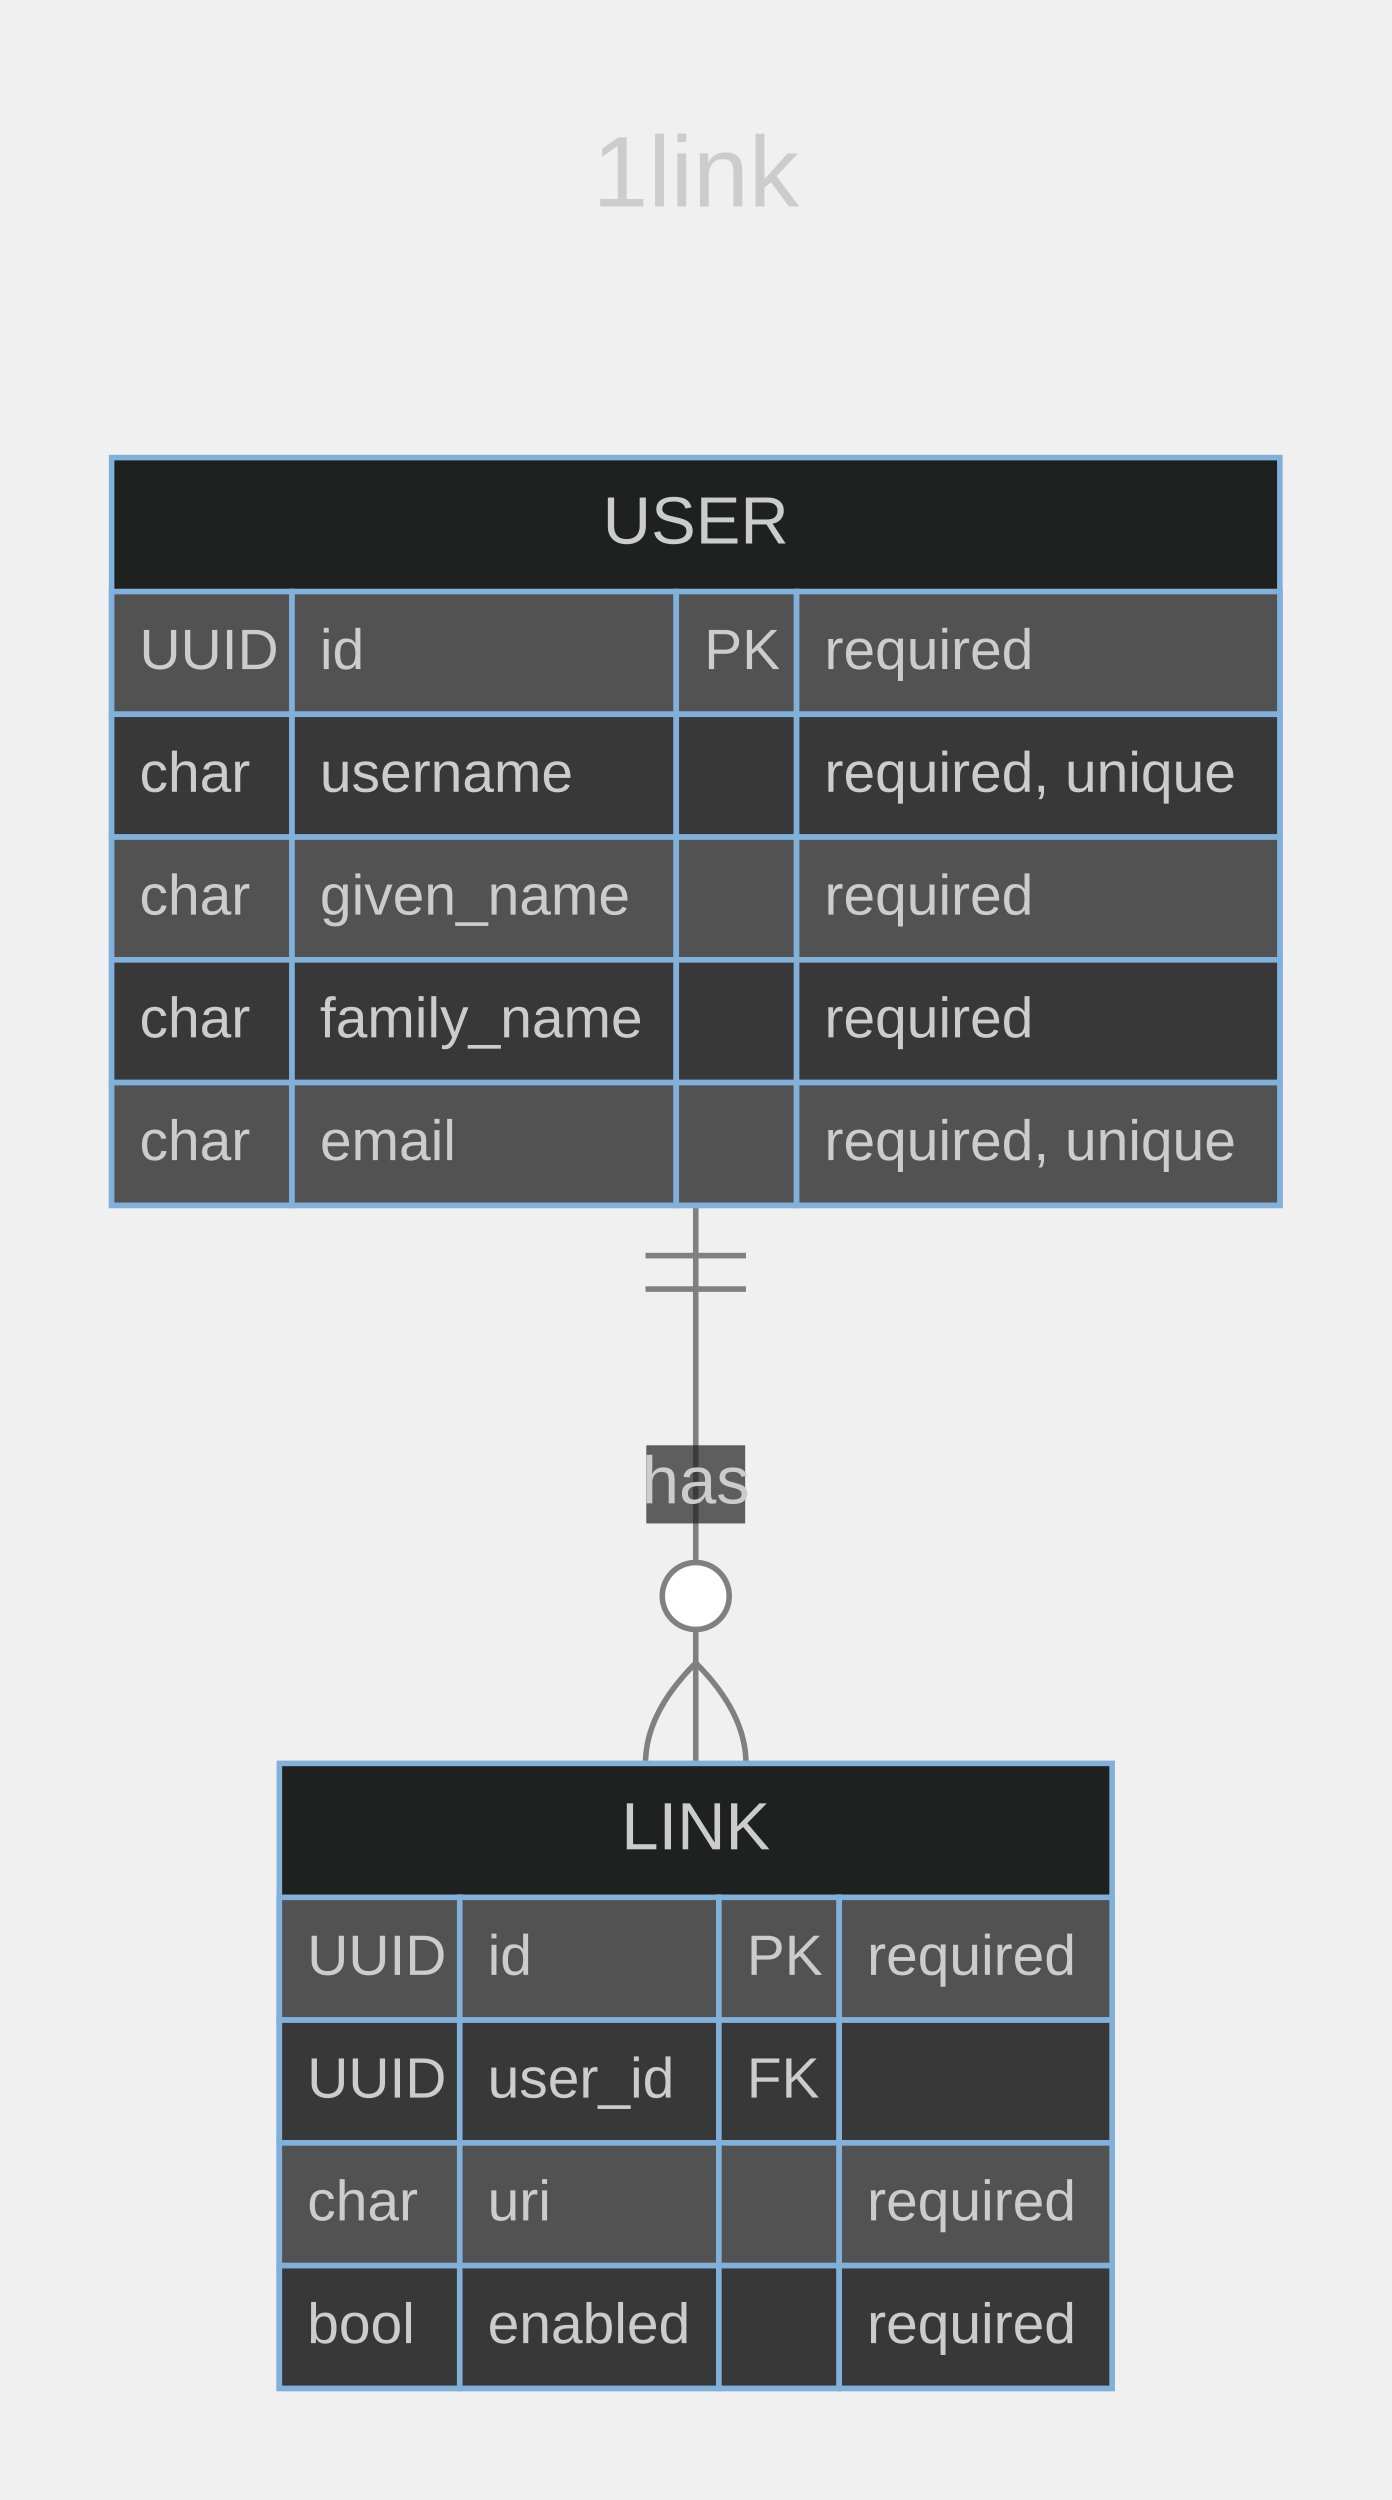
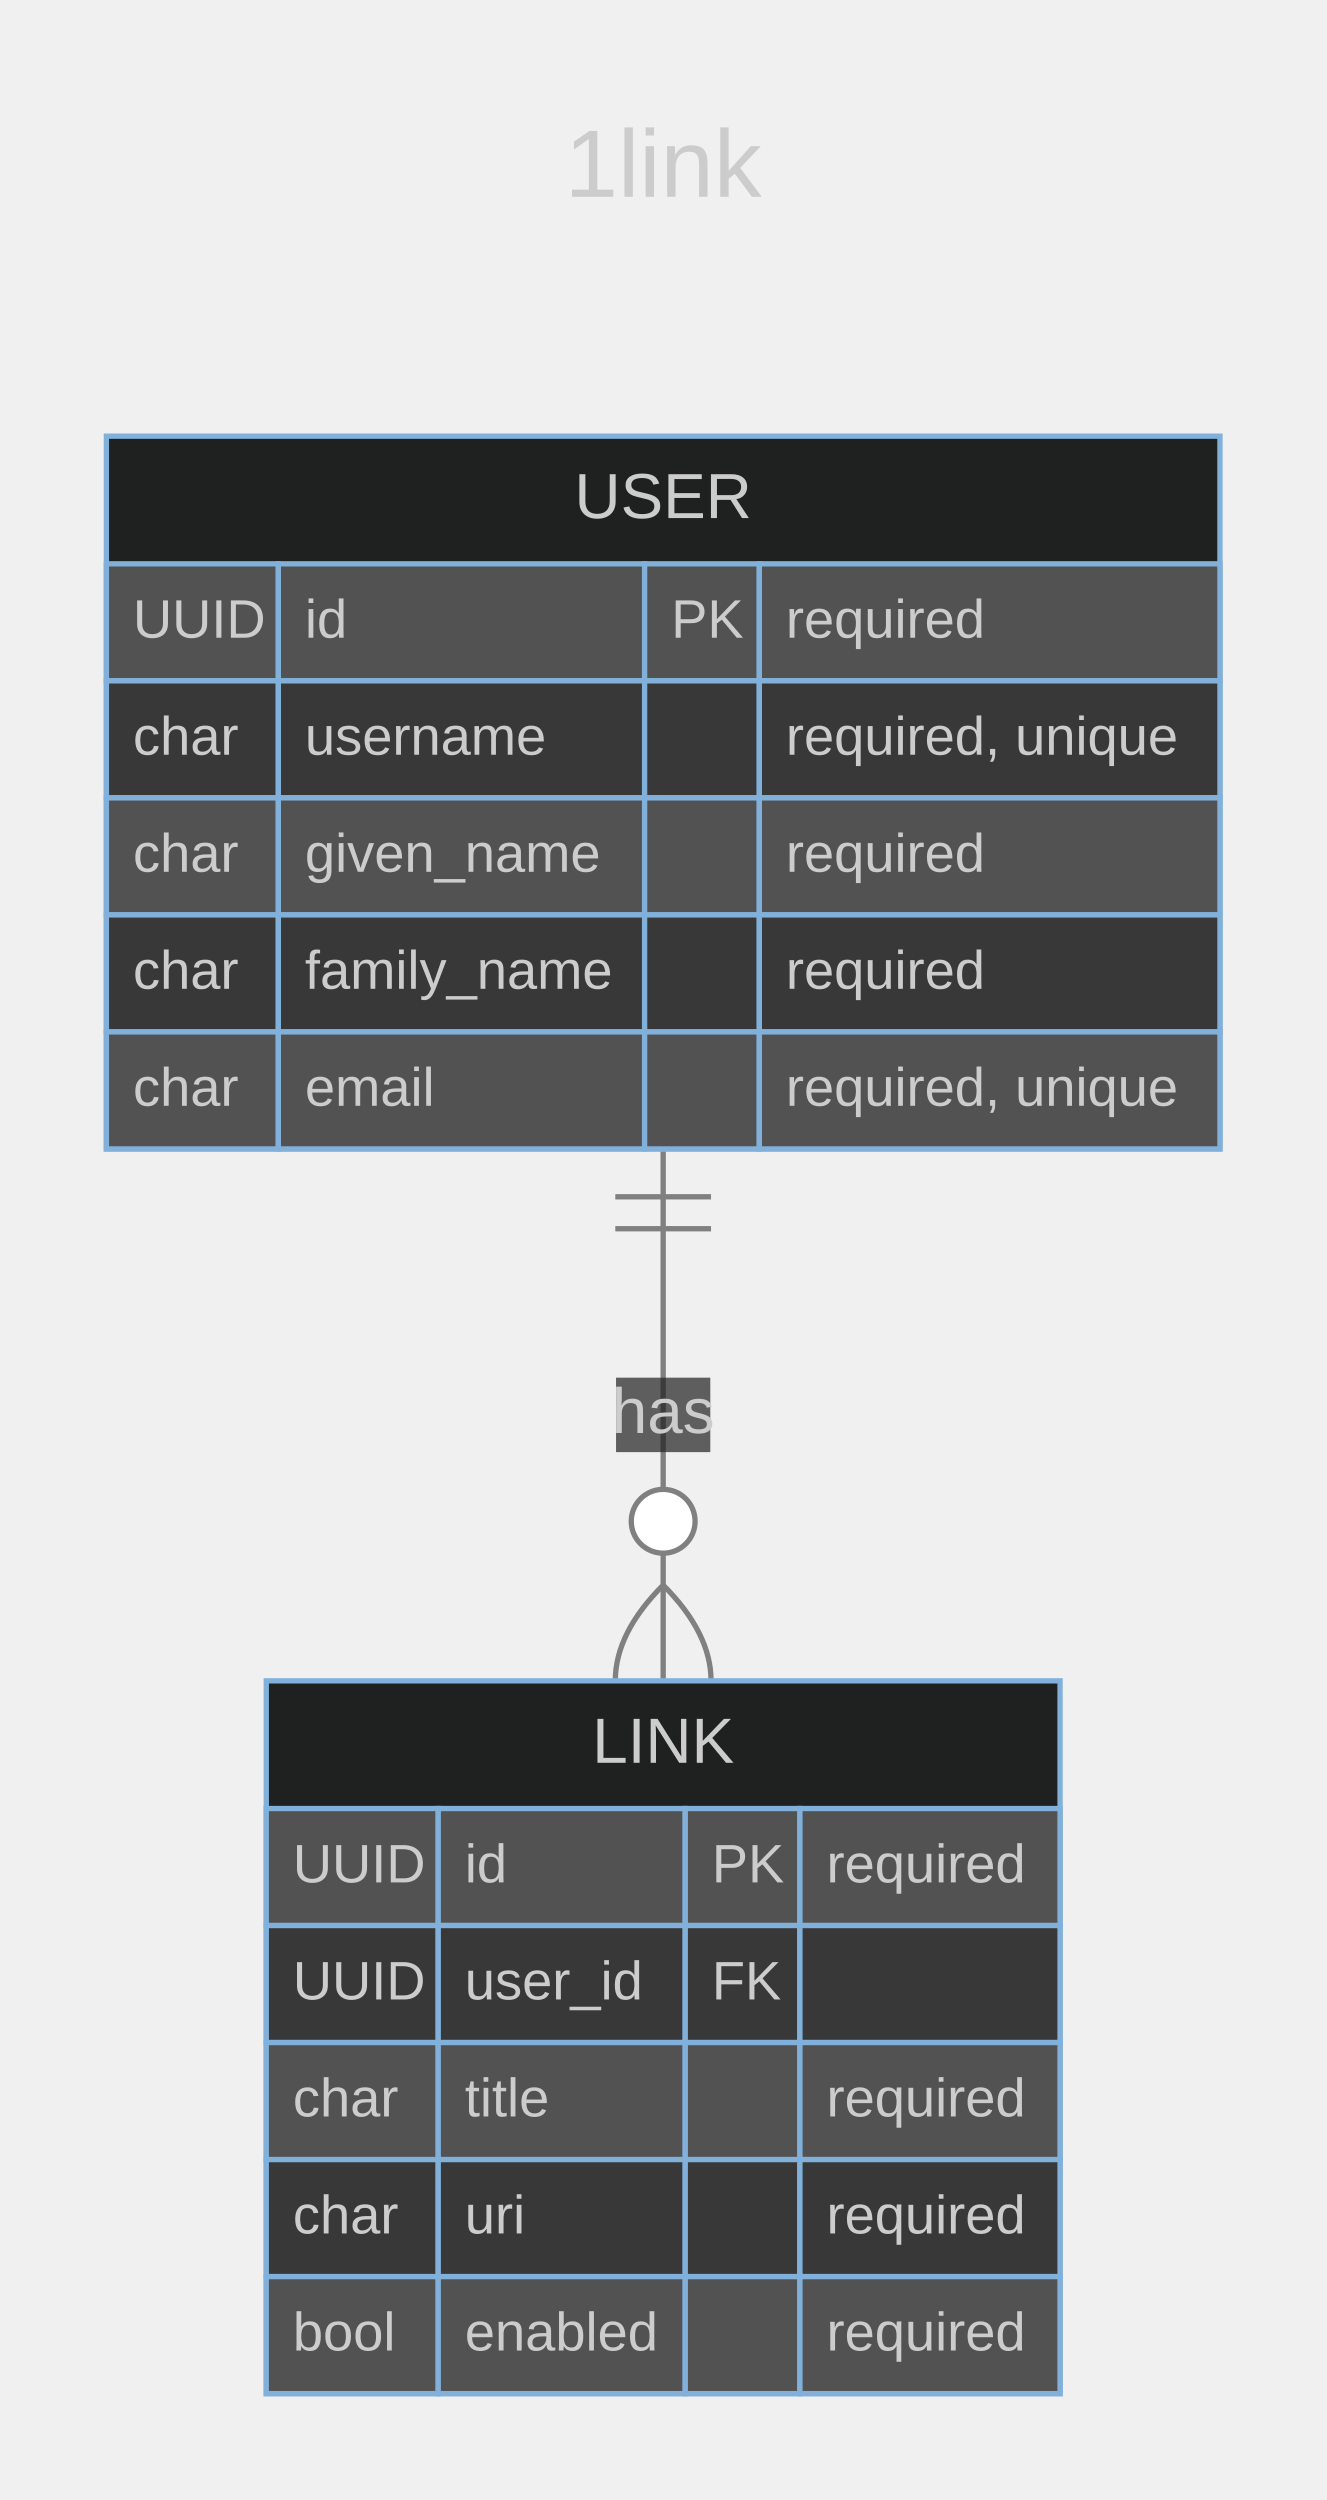
- <svg xmlns="http://www.w3.org/2000/svg" aria-labelledby="chart-title-mermaid-1680477546762" aria-roledescription="er" viewBox="0 -62 249.352 448" style="max-width: 249.352px; background-color: rgb(0, 43, 54);" width="100%" id="mermaid-1680477546762">
-   <style>#mermaid-1680477546762{font-family:"trebuchet ms",verdana,arial,sans-serif;font-size:16px;fill:#ccc;}#mermaid-1680477546762 .error-icon{fill:#a44141;}#mermaid-1680477546762 .error-text{fill:#ddd;stroke:#ddd;}#mermaid-1680477546762 .edge-thickness-normal{stroke-width:2px;}#mermaid-1680477546762 .edge-thickness-thick{stroke-width:3.5px;}#mermaid-1680477546762 .edge-pattern-solid{stroke-dasharray:0;}#mermaid-1680477546762 .edge-pattern-dashed{stroke-dasharray:3;}#mermaid-1680477546762 .edge-pattern-dotted{stroke-dasharray:2;}#mermaid-1680477546762 .marker{fill:lightgrey;stroke:lightgrey;}#mermaid-1680477546762 .marker.cross{stroke:lightgrey;}#mermaid-1680477546762 svg{font-family:"trebuchet ms",verdana,arial,sans-serif;font-size:16px;}#mermaid-1680477546762 .entityBox{fill:#1f2020;stroke:#81B1DB;}#mermaid-1680477546762 .attributeBoxOdd{fill:hsl(0, 0%, 32%);stroke:#81B1DB;}#mermaid-1680477546762 .attributeBoxEven{fill:hsl(0, 0%, 22%);stroke:#81B1DB;}#mermaid-1680477546762 .relationshipLabelBox{fill:hsl(20, 1.587%, 12.353%);opacity:0.7;background-color:hsl(20, 1.587%, 12.353%);}#mermaid-1680477546762 .relationshipLabelBox rect{opacity:0.5;}#mermaid-1680477546762 .relationshipLine{stroke:lightgrey;}#mermaid-1680477546762 .entityTitleText{text-anchor:middle;font-size:18px;fill:#ccc;}#mermaid-1680477546762 :root{--mermaid-font-family:"trebuchet ms",verdana,arial,sans-serif;}</style>
+ <svg xmlns="http://www.w3.org/2000/svg" aria-labelledby="chart-title-mermaid-1681255221662" aria-roledescription="er" viewBox="0 -62 249.352 470" style="max-width: 249.352px; background-color: rgb(0, 43, 54);" width="100%" id="mermaid-1681255221662">
+   <style>#mermaid-1681255221662{font-family:"trebuchet ms",verdana,arial,sans-serif;font-size:16px;fill:#ccc;}#mermaid-1681255221662 .error-icon{fill:#a44141;}#mermaid-1681255221662 .error-text{fill:#ddd;stroke:#ddd;}#mermaid-1681255221662 .edge-thickness-normal{stroke-width:2px;}#mermaid-1681255221662 .edge-thickness-thick{stroke-width:3.5px;}#mermaid-1681255221662 .edge-pattern-solid{stroke-dasharray:0;}#mermaid-1681255221662 .edge-pattern-dashed{stroke-dasharray:3;}#mermaid-1681255221662 .edge-pattern-dotted{stroke-dasharray:2;}#mermaid-1681255221662 .marker{fill:lightgrey;stroke:lightgrey;}#mermaid-1681255221662 .marker.cross{stroke:lightgrey;}#mermaid-1681255221662 svg{font-family:"trebuchet ms",verdana,arial,sans-serif;font-size:16px;}#mermaid-1681255221662 .entityBox{fill:#1f2020;stroke:#81B1DB;}#mermaid-1681255221662 .attributeBoxOdd{fill:hsl(0, 0%, 32%);stroke:#81B1DB;}#mermaid-1681255221662 .attributeBoxEven{fill:hsl(0, 0%, 22%);stroke:#81B1DB;}#mermaid-1681255221662 .relationshipLabelBox{fill:hsl(20, 1.587%, 12.353%);opacity:0.7;background-color:hsl(20, 1.587%, 12.353%);}#mermaid-1681255221662 .relationshipLabelBox rect{opacity:0.5;}#mermaid-1681255221662 .relationshipLine{stroke:lightgrey;}#mermaid-1681255221662 .entityTitleText{text-anchor:middle;font-size:18px;fill:#ccc;}#mermaid-1681255221662 :root{--mermaid-font-family:"trebuchet ms",verdana,arial,sans-serif;}</style>
  <g />
  <defs>
    <marker orient="auto" markerHeight="18" markerWidth="18" refY="9" refX="0" id="ONLY_ONE_START">
      <path d="M9,0 L9,18 M15,0 L15,18" fill="none" stroke="gray" />
    </marker>
  </defs>
  <defs>
    <marker orient="auto" markerHeight="18" markerWidth="18" refY="9" refX="18" id="ONLY_ONE_END">
      <path d="M3,0 L3,18 M9,0 L9,18" fill="none" stroke="gray" />
    </marker>
  </defs>
  <defs>
    <marker orient="auto" markerHeight="18" markerWidth="30" refY="9" refX="0" id="ZERO_OR_ONE_START">
      <circle r="6" cy="9" cx="21" fill="white" stroke="gray" />
      <path d="M9,0 L9,18" fill="none" stroke="gray" />
    </marker>
  </defs>
  <defs>
    <marker orient="auto" markerHeight="18" markerWidth="30" refY="9" refX="30" id="ZERO_OR_ONE_END">
      <circle r="6" cy="9" cx="9" fill="white" stroke="gray" />
      <path d="M21,0 L21,18" fill="none" stroke="gray" />
    </marker>
  </defs>
  <defs>
    <marker orient="auto" markerHeight="36" markerWidth="45" refY="18" refX="18" id="ONE_OR_MORE_START">
      <path d="M0,18 Q 18,0 36,18 Q 18,36 0,18 M42,9 L42,27" fill="none" stroke="gray" />
    </marker>
  </defs>
  <defs>
    <marker orient="auto" markerHeight="36" markerWidth="45" refY="18" refX="27" id="ONE_OR_MORE_END">
      <path d="M3,9 L3,27 M9,18 Q27,0 45,18 Q27,36 9,18" fill="none" stroke="gray" />
    </marker>
  </defs>
  <defs>
    <marker orient="auto" markerHeight="36" markerWidth="57" refY="18" refX="18" id="ZERO_OR_MORE_START">
      <circle r="6" cy="18" cx="48" fill="white" stroke="gray" />
      <path d="M0,18 Q18,0 36,18 Q18,36 0,18" fill="none" stroke="gray" />
    </marker>
  </defs>
  <defs>
    <marker orient="auto" markerHeight="36" markerWidth="57" refY="18" refX="39" id="ZERO_OR_MORE_END">
      <circle r="6" cy="18" cx="9" fill="white" stroke="gray" />
      <path d="M21,18 Q39,0 57,18 Q39,36 21,18" fill="none" stroke="gray" />
    </marker>
  </defs>
  <path style="stroke: gray; fill: none;" marker-start="url(#ONLY_ONE_START)" marker-end="url(#ZERO_OR_MORE_END)" d="M124.676,154L124.676,162.333C124.676,170.667,124.676,187.333,124.676,204C124.676,220.667,124.676,237.333,124.676,245.667L124.676,254" class="er relationshipLine" />
-   <g transform="translate(20,20 )" id="entity-USER-0b2d9ad9-75cc-4c78-8323-4e6ef7f2c4ac">
+   <g transform="translate(20,20 )" id="entity-USER-864b7694-5cd3-43a4-a3f8-dee5f149ddbb">
    <rect height="134" width="209.352" y="0" x="0" class="er entityBox" />
-     <text style="dominant-baseline: middle; text-anchor: middle; font-size: 12px;" transform="translate(104.6758,12)" y="0" x="0" id="text-entity-USER-0b2d9ad9-75cc-4c78-8323-4e6ef7f2c4ac" class="er entityLabel">USER</text>
+     <text style="dominant-baseline: middle; text-anchor: middle; font-size: 12px;" transform="translate(104.6758,12)" y="0" x="0" id="text-entity-USER-864b7694-5cd3-43a4-a3f8-dee5f149ddbb" class="er entityLabel">USER</text>
    <rect height="22" width="32.328" y="24" x="0" class="er attributeBoxOdd" />
-     <text style="dominant-baseline: middle; font-size: 10.2px;" transform="translate(5,35)" y="0" x="0" id="text-entity-USER-0b2d9ad9-75cc-4c78-8323-4e6ef7f2c4ac-attr-1-type" class="er entityLabel">UUID</text>
+     <text style="dominant-baseline: middle; font-size: 10.2px;" transform="translate(5,35)" y="0" x="0" id="text-entity-USER-864b7694-5cd3-43a4-a3f8-dee5f149ddbb-attr-1-type" class="er entityLabel">UUID</text>
    <rect height="22" width="68.859" y="24" x="32.328" class="er attributeBoxOdd" />
-     <text style="dominant-baseline: middle; font-size: 10.2px;" transform="translate(37.32812,35)" y="0" x="0" id="text-entity-USER-0b2d9ad9-75cc-4c78-8323-4e6ef7f2c4ac-attr-1-name" class="er entityLabel">id</text>
+     <text style="dominant-baseline: middle; font-size: 10.2px;" transform="translate(37.32812,35)" y="0" x="0" id="text-entity-USER-864b7694-5cd3-43a4-a3f8-dee5f149ddbb-attr-1-name" class="er entityLabel">id</text>
    <rect height="22" width="21.562" y="24" x="101.188" class="er attributeBoxOdd" />
-     <text style="dominant-baseline: middle; font-size: 10.2px;" transform="translate(106.1875,35)" y="0" x="0" id="text-entity-USER-0b2d9ad9-75cc-4c78-8323-4e6ef7f2c4ac-attr-1-key" class="er entityLabel">PK</text>
+     <text style="dominant-baseline: middle; font-size: 10.2px;" transform="translate(106.1875,35)" y="0" x="0" id="text-entity-USER-864b7694-5cd3-43a4-a3f8-dee5f149ddbb-attr-1-key" class="er entityLabel">PK</text>
    <rect height="22" width="86.602" y="24" x="122.75" class="er attributeBoxOdd" />
-     <text style="dominant-baseline: middle; font-size: 10.2px;" transform="translate(127.75,35)" y="0" x="0" id="text-entity-USER-0b2d9ad9-75cc-4c78-8323-4e6ef7f2c4ac-attr-1-comment" class="er entityLabel">required</text>
+     <text style="dominant-baseline: middle; font-size: 10.2px;" transform="translate(127.75,35)" y="0" x="0" id="text-entity-USER-864b7694-5cd3-43a4-a3f8-dee5f149ddbb-attr-1-comment" class="er entityLabel">required</text>
    <rect height="22" width="32.328" y="46" x="0" class="er attributeBoxEven" />
-     <text style="dominant-baseline: middle; font-size: 10.2px;" transform="translate(5,57)" y="0" x="0" id="text-entity-USER-0b2d9ad9-75cc-4c78-8323-4e6ef7f2c4ac-attr-2-type" class="er entityLabel">char</text>
+     <text style="dominant-baseline: middle; font-size: 10.2px;" transform="translate(5,57)" y="0" x="0" id="text-entity-USER-864b7694-5cd3-43a4-a3f8-dee5f149ddbb-attr-2-type" class="er entityLabel">char</text>
    <rect height="22" width="68.859" y="46" x="32.328" class="er attributeBoxEven" />
-     <text style="dominant-baseline: middle; font-size: 10.2px;" transform="translate(37.32812,57)" y="0" x="0" id="text-entity-USER-0b2d9ad9-75cc-4c78-8323-4e6ef7f2c4ac-attr-2-name" class="er entityLabel">username</text>
+     <text style="dominant-baseline: middle; font-size: 10.2px;" transform="translate(37.32812,57)" y="0" x="0" id="text-entity-USER-864b7694-5cd3-43a4-a3f8-dee5f149ddbb-attr-2-name" class="er entityLabel">username</text>
    <rect height="22" width="21.562" y="46" x="101.188" class="er attributeBoxEven" />
-     <text style="dominant-baseline: middle; font-size: 10.2px;" transform="translate(106.1875,57)" y="0" x="0" id="text-entity-USER-0b2d9ad9-75cc-4c78-8323-4e6ef7f2c4ac-attr-2-key" class="er entityLabel" />
+     <text style="dominant-baseline: middle; font-size: 10.2px;" transform="translate(106.1875,57)" y="0" x="0" id="text-entity-USER-864b7694-5cd3-43a4-a3f8-dee5f149ddbb-attr-2-key" class="er entityLabel" />
    <rect height="22" width="86.602" y="46" x="122.75" class="er attributeBoxEven" />
-     <text style="dominant-baseline: middle; font-size: 10.2px;" transform="translate(127.75,57)" y="0" x="0" id="text-entity-USER-0b2d9ad9-75cc-4c78-8323-4e6ef7f2c4ac-attr-2-comment" class="er entityLabel">required, unique</text>
+     <text style="dominant-baseline: middle; font-size: 10.2px;" transform="translate(127.75,57)" y="0" x="0" id="text-entity-USER-864b7694-5cd3-43a4-a3f8-dee5f149ddbb-attr-2-comment" class="er entityLabel">required, unique</text>
    <rect height="22" width="32.328" y="68" x="0" class="er attributeBoxOdd" />
-     <text style="dominant-baseline: middle; font-size: 10.2px;" transform="translate(5,79)" y="0" x="0" id="text-entity-USER-0b2d9ad9-75cc-4c78-8323-4e6ef7f2c4ac-attr-3-type" class="er entityLabel">char</text>
+     <text style="dominant-baseline: middle; font-size: 10.2px;" transform="translate(5,79)" y="0" x="0" id="text-entity-USER-864b7694-5cd3-43a4-a3f8-dee5f149ddbb-attr-3-type" class="er entityLabel">char</text>
    <rect height="22" width="68.859" y="68" x="32.328" class="er attributeBoxOdd" />
-     <text style="dominant-baseline: middle; font-size: 10.2px;" transform="translate(37.32812,79)" y="0" x="0" id="text-entity-USER-0b2d9ad9-75cc-4c78-8323-4e6ef7f2c4ac-attr-3-name" class="er entityLabel">given_name</text>
+     <text style="dominant-baseline: middle; font-size: 10.2px;" transform="translate(37.32812,79)" y="0" x="0" id="text-entity-USER-864b7694-5cd3-43a4-a3f8-dee5f149ddbb-attr-3-name" class="er entityLabel">given_name</text>
    <rect height="22" width="21.562" y="68" x="101.188" class="er attributeBoxOdd" />
-     <text style="dominant-baseline: middle; font-size: 10.2px;" transform="translate(106.1875,79)" y="0" x="0" id="text-entity-USER-0b2d9ad9-75cc-4c78-8323-4e6ef7f2c4ac-attr-3-key" class="er entityLabel" />
+     <text style="dominant-baseline: middle; font-size: 10.2px;" transform="translate(106.1875,79)" y="0" x="0" id="text-entity-USER-864b7694-5cd3-43a4-a3f8-dee5f149ddbb-attr-3-key" class="er entityLabel" />
    <rect height="22" width="86.602" y="68" x="122.75" class="er attributeBoxOdd" />
-     <text style="dominant-baseline: middle; font-size: 10.2px;" transform="translate(127.75,79)" y="0" x="0" id="text-entity-USER-0b2d9ad9-75cc-4c78-8323-4e6ef7f2c4ac-attr-3-comment" class="er entityLabel">required</text>
+     <text style="dominant-baseline: middle; font-size: 10.2px;" transform="translate(127.75,79)" y="0" x="0" id="text-entity-USER-864b7694-5cd3-43a4-a3f8-dee5f149ddbb-attr-3-comment" class="er entityLabel">required</text>
    <rect height="22" width="32.328" y="90" x="0" class="er attributeBoxEven" />
-     <text style="dominant-baseline: middle; font-size: 10.2px;" transform="translate(5,101)" y="0" x="0" id="text-entity-USER-0b2d9ad9-75cc-4c78-8323-4e6ef7f2c4ac-attr-4-type" class="er entityLabel">char</text>
+     <text style="dominant-baseline: middle; font-size: 10.2px;" transform="translate(5,101)" y="0" x="0" id="text-entity-USER-864b7694-5cd3-43a4-a3f8-dee5f149ddbb-attr-4-type" class="er entityLabel">char</text>
    <rect height="22" width="68.859" y="90" x="32.328" class="er attributeBoxEven" />
-     <text style="dominant-baseline: middle; font-size: 10.2px;" transform="translate(37.32812,101)" y="0" x="0" id="text-entity-USER-0b2d9ad9-75cc-4c78-8323-4e6ef7f2c4ac-attr-4-name" class="er entityLabel">family_name</text>
+     <text style="dominant-baseline: middle; font-size: 10.2px;" transform="translate(37.32812,101)" y="0" x="0" id="text-entity-USER-864b7694-5cd3-43a4-a3f8-dee5f149ddbb-attr-4-name" class="er entityLabel">family_name</text>
    <rect height="22" width="21.562" y="90" x="101.188" class="er attributeBoxEven" />
-     <text style="dominant-baseline: middle; font-size: 10.2px;" transform="translate(106.1875,101)" y="0" x="0" id="text-entity-USER-0b2d9ad9-75cc-4c78-8323-4e6ef7f2c4ac-attr-4-key" class="er entityLabel" />
+     <text style="dominant-baseline: middle; font-size: 10.2px;" transform="translate(106.1875,101)" y="0" x="0" id="text-entity-USER-864b7694-5cd3-43a4-a3f8-dee5f149ddbb-attr-4-key" class="er entityLabel" />
    <rect height="22" width="86.602" y="90" x="122.75" class="er attributeBoxEven" />
-     <text style="dominant-baseline: middle; font-size: 10.2px;" transform="translate(127.75,101)" y="0" x="0" id="text-entity-USER-0b2d9ad9-75cc-4c78-8323-4e6ef7f2c4ac-attr-4-comment" class="er entityLabel">required</text>
+     <text style="dominant-baseline: middle; font-size: 10.2px;" transform="translate(127.75,101)" y="0" x="0" id="text-entity-USER-864b7694-5cd3-43a4-a3f8-dee5f149ddbb-attr-4-comment" class="er entityLabel">required</text>
    <rect height="22" width="32.328" y="112" x="0" class="er attributeBoxOdd" />
-     <text style="dominant-baseline: middle; font-size: 10.2px;" transform="translate(5,123)" y="0" x="0" id="text-entity-USER-0b2d9ad9-75cc-4c78-8323-4e6ef7f2c4ac-attr-5-type" class="er entityLabel">char</text>
+     <text style="dominant-baseline: middle; font-size: 10.2px;" transform="translate(5,123)" y="0" x="0" id="text-entity-USER-864b7694-5cd3-43a4-a3f8-dee5f149ddbb-attr-5-type" class="er entityLabel">char</text>
    <rect height="22" width="68.859" y="112" x="32.328" class="er attributeBoxOdd" />
-     <text style="dominant-baseline: middle; font-size: 10.2px;" transform="translate(37.32812,123)" y="0" x="0" id="text-entity-USER-0b2d9ad9-75cc-4c78-8323-4e6ef7f2c4ac-attr-5-name" class="er entityLabel">email</text>
+     <text style="dominant-baseline: middle; font-size: 10.2px;" transform="translate(37.32812,123)" y="0" x="0" id="text-entity-USER-864b7694-5cd3-43a4-a3f8-dee5f149ddbb-attr-5-name" class="er entityLabel">email</text>
    <rect height="22" width="21.562" y="112" x="101.188" class="er attributeBoxOdd" />
-     <text style="dominant-baseline: middle; font-size: 10.2px;" transform="translate(106.1875,123)" y="0" x="0" id="text-entity-USER-0b2d9ad9-75cc-4c78-8323-4e6ef7f2c4ac-attr-5-key" class="er entityLabel" />
+     <text style="dominant-baseline: middle; font-size: 10.2px;" transform="translate(106.1875,123)" y="0" x="0" id="text-entity-USER-864b7694-5cd3-43a4-a3f8-dee5f149ddbb-attr-5-key" class="er entityLabel" />
    <rect height="22" width="86.602" y="112" x="122.75" class="er attributeBoxOdd" />
-     <text style="dominant-baseline: middle; font-size: 10.2px;" transform="translate(127.75,123)" y="0" x="0" id="text-entity-USER-0b2d9ad9-75cc-4c78-8323-4e6ef7f2c4ac-attr-5-comment" class="er entityLabel">required, unique</text>
+     <text style="dominant-baseline: middle; font-size: 10.2px;" transform="translate(127.75,123)" y="0" x="0" id="text-entity-USER-864b7694-5cd3-43a4-a3f8-dee5f149ddbb-attr-5-comment" class="er entityLabel">required, unique</text>
  </g>
-   <g transform="translate(50.05859,254 )" id="entity-LINK-166745fa-c22e-479b-8858-b29aaa2363fb">
-     <rect height="112" width="149.234" y="0" x="0" class="er entityBox" />
-     <text style="dominant-baseline: middle; text-anchor: middle; font-size: 12px;" transform="translate(74.61719,12)" y="0" x="0" id="text-entity-LINK-166745fa-c22e-479b-8858-b29aaa2363fb" class="er entityLabel">LINK</text>
+   <g transform="translate(50.05859,254 )" id="entity-LINK-f28b4e9a-0721-496d-89ce-2888eb9223ea">
+     <rect height="134" width="149.234" y="0" x="0" class="er entityBox" />
+     <text style="dominant-baseline: middle; text-anchor: middle; font-size: 12px;" transform="translate(74.61719,12)" y="0" x="0" id="text-entity-LINK-f28b4e9a-0721-496d-89ce-2888eb9223ea" class="er entityLabel">LINK</text>
    <rect height="22" width="32.328" y="24" x="0" class="er attributeBoxOdd" />
-     <text style="dominant-baseline: middle; font-size: 10.2px;" transform="translate(5,35)" y="0" x="0" id="text-entity-LINK-166745fa-c22e-479b-8858-b29aaa2363fb-attr-1-type" class="er entityLabel">UUID</text>
+     <text style="dominant-baseline: middle; font-size: 10.2px;" transform="translate(5,35)" y="0" x="0" id="text-entity-LINK-f28b4e9a-0721-496d-89ce-2888eb9223ea-attr-1-type" class="er entityLabel">UUID</text>
    <rect height="22" width="46.438" y="24" x="32.328" class="er attributeBoxOdd" />
-     <text style="dominant-baseline: middle; font-size: 10.2px;" transform="translate(37.32812,35)" y="0" x="0" id="text-entity-LINK-166745fa-c22e-479b-8858-b29aaa2363fb-attr-1-name" class="er entityLabel">id</text>
+     <text style="dominant-baseline: middle; font-size: 10.2px;" transform="translate(37.32812,35)" y="0" x="0" id="text-entity-LINK-f28b4e9a-0721-496d-89ce-2888eb9223ea-attr-1-name" class="er entityLabel">id</text>
    <rect height="22" width="21.562" y="24" x="78.766" class="er attributeBoxOdd" />
-     <text style="dominant-baseline: middle; font-size: 10.2px;" transform="translate(83.76562,35)" y="0" x="0" id="text-entity-LINK-166745fa-c22e-479b-8858-b29aaa2363fb-attr-1-key" class="er entityLabel">PK</text>
+     <text style="dominant-baseline: middle; font-size: 10.2px;" transform="translate(83.76562,35)" y="0" x="0" id="text-entity-LINK-f28b4e9a-0721-496d-89ce-2888eb9223ea-attr-1-key" class="er entityLabel">PK</text>
    <rect height="22" width="48.906" y="24" x="100.328" class="er attributeBoxOdd" />
-     <text style="dominant-baseline: middle; font-size: 10.2px;" transform="translate(105.3281,35)" y="0" x="0" id="text-entity-LINK-166745fa-c22e-479b-8858-b29aaa2363fb-attr-1-comment" class="er entityLabel">required</text>
+     <text style="dominant-baseline: middle; font-size: 10.2px;" transform="translate(105.3281,35)" y="0" x="0" id="text-entity-LINK-f28b4e9a-0721-496d-89ce-2888eb9223ea-attr-1-comment" class="er entityLabel">required</text>
    <rect height="22" width="32.328" y="46" x="0" class="er attributeBoxEven" />
-     <text style="dominant-baseline: middle; font-size: 10.2px;" transform="translate(5,57)" y="0" x="0" id="text-entity-LINK-166745fa-c22e-479b-8858-b29aaa2363fb-attr-2-type" class="er entityLabel">UUID</text>
+     <text style="dominant-baseline: middle; font-size: 10.2px;" transform="translate(5,57)" y="0" x="0" id="text-entity-LINK-f28b4e9a-0721-496d-89ce-2888eb9223ea-attr-2-type" class="er entityLabel">UUID</text>
    <rect height="22" width="46.438" y="46" x="32.328" class="er attributeBoxEven" />
-     <text style="dominant-baseline: middle; font-size: 10.2px;" transform="translate(37.32812,57)" y="0" x="0" id="text-entity-LINK-166745fa-c22e-479b-8858-b29aaa2363fb-attr-2-name" class="er entityLabel">user_id</text>
+     <text style="dominant-baseline: middle; font-size: 10.2px;" transform="translate(37.32812,57)" y="0" x="0" id="text-entity-LINK-f28b4e9a-0721-496d-89ce-2888eb9223ea-attr-2-name" class="er entityLabel">user_id</text>
    <rect height="22" width="21.562" y="46" x="78.766" class="er attributeBoxEven" />
-     <text style="dominant-baseline: middle; font-size: 10.2px;" transform="translate(83.76562,57)" y="0" x="0" id="text-entity-LINK-166745fa-c22e-479b-8858-b29aaa2363fb-attr-2-key" class="er entityLabel">FK</text>
+     <text style="dominant-baseline: middle; font-size: 10.2px;" transform="translate(83.76562,57)" y="0" x="0" id="text-entity-LINK-f28b4e9a-0721-496d-89ce-2888eb9223ea-attr-2-key" class="er entityLabel">FK</text>
    <rect height="22" width="48.906" y="46" x="100.328" class="er attributeBoxEven" />
-     <text style="dominant-baseline: middle; font-size: 10.2px;" transform="translate(105.3281,57)" y="0" x="0" id="text-entity-LINK-166745fa-c22e-479b-8858-b29aaa2363fb-attr-2-comment" class="er entityLabel" />
+     <text style="dominant-baseline: middle; font-size: 10.2px;" transform="translate(105.3281,57)" y="0" x="0" id="text-entity-LINK-f28b4e9a-0721-496d-89ce-2888eb9223ea-attr-2-comment" class="er entityLabel" />
    <rect height="22" width="32.328" y="68" x="0" class="er attributeBoxOdd" />
-     <text style="dominant-baseline: middle; font-size: 10.2px;" transform="translate(5,79)" y="0" x="0" id="text-entity-LINK-166745fa-c22e-479b-8858-b29aaa2363fb-attr-3-type" class="er entityLabel">char</text>
+     <text style="dominant-baseline: middle; font-size: 10.2px;" transform="translate(5,79)" y="0" x="0" id="text-entity-LINK-f28b4e9a-0721-496d-89ce-2888eb9223ea-attr-3-type" class="er entityLabel">char</text>
    <rect height="22" width="46.438" y="68" x="32.328" class="er attributeBoxOdd" />
-     <text style="dominant-baseline: middle; font-size: 10.2px;" transform="translate(37.32812,79)" y="0" x="0" id="text-entity-LINK-166745fa-c22e-479b-8858-b29aaa2363fb-attr-3-name" class="er entityLabel">uri</text>
+     <text style="dominant-baseline: middle; font-size: 10.2px;" transform="translate(37.32812,79)" y="0" x="0" id="text-entity-LINK-f28b4e9a-0721-496d-89ce-2888eb9223ea-attr-3-name" class="er entityLabel">title</text>
    <rect height="22" width="21.562" y="68" x="78.766" class="er attributeBoxOdd" />
-     <text style="dominant-baseline: middle; font-size: 10.2px;" transform="translate(83.76562,79)" y="0" x="0" id="text-entity-LINK-166745fa-c22e-479b-8858-b29aaa2363fb-attr-3-key" class="er entityLabel" />
+     <text style="dominant-baseline: middle; font-size: 10.2px;" transform="translate(83.76562,79)" y="0" x="0" id="text-entity-LINK-f28b4e9a-0721-496d-89ce-2888eb9223ea-attr-3-key" class="er entityLabel" />
    <rect height="22" width="48.906" y="68" x="100.328" class="er attributeBoxOdd" />
-     <text style="dominant-baseline: middle; font-size: 10.2px;" transform="translate(105.3281,79)" y="0" x="0" id="text-entity-LINK-166745fa-c22e-479b-8858-b29aaa2363fb-attr-3-comment" class="er entityLabel">required</text>
+     <text style="dominant-baseline: middle; font-size: 10.2px;" transform="translate(105.3281,79)" y="0" x="0" id="text-entity-LINK-f28b4e9a-0721-496d-89ce-2888eb9223ea-attr-3-comment" class="er entityLabel">required</text>
    <rect height="22" width="32.328" y="90" x="0" class="er attributeBoxEven" />
-     <text style="dominant-baseline: middle; font-size: 10.2px;" transform="translate(5,101)" y="0" x="0" id="text-entity-LINK-166745fa-c22e-479b-8858-b29aaa2363fb-attr-4-type" class="er entityLabel">bool</text>
+     <text style="dominant-baseline: middle; font-size: 10.2px;" transform="translate(5,101)" y="0" x="0" id="text-entity-LINK-f28b4e9a-0721-496d-89ce-2888eb9223ea-attr-4-type" class="er entityLabel">char</text>
    <rect height="22" width="46.438" y="90" x="32.328" class="er attributeBoxEven" />
-     <text style="dominant-baseline: middle; font-size: 10.2px;" transform="translate(37.32812,101)" y="0" x="0" id="text-entity-LINK-166745fa-c22e-479b-8858-b29aaa2363fb-attr-4-name" class="er entityLabel">enabled</text>
+     <text style="dominant-baseline: middle; font-size: 10.2px;" transform="translate(37.32812,101)" y="0" x="0" id="text-entity-LINK-f28b4e9a-0721-496d-89ce-2888eb9223ea-attr-4-name" class="er entityLabel">uri</text>
    <rect height="22" width="21.562" y="90" x="78.766" class="er attributeBoxEven" />
-     <text style="dominant-baseline: middle; font-size: 10.2px;" transform="translate(83.76562,101)" y="0" x="0" id="text-entity-LINK-166745fa-c22e-479b-8858-b29aaa2363fb-attr-4-key" class="er entityLabel" />
+     <text style="dominant-baseline: middle; font-size: 10.2px;" transform="translate(83.76562,101)" y="0" x="0" id="text-entity-LINK-f28b4e9a-0721-496d-89ce-2888eb9223ea-attr-4-key" class="er entityLabel" />
    <rect height="22" width="48.906" y="90" x="100.328" class="er attributeBoxEven" />
-     <text style="dominant-baseline: middle; font-size: 10.2px;" transform="translate(105.3281,101)" y="0" x="0" id="text-entity-LINK-166745fa-c22e-479b-8858-b29aaa2363fb-attr-4-comment" class="er entityLabel">required</text>
+     <text style="dominant-baseline: middle; font-size: 10.2px;" transform="translate(105.3281,101)" y="0" x="0" id="text-entity-LINK-f28b4e9a-0721-496d-89ce-2888eb9223ea-attr-4-comment" class="er entityLabel">required</text>
+     <rect height="22" width="32.328" y="112" x="0" class="er attributeBoxOdd" />
+     <text style="dominant-baseline: middle; font-size: 10.2px;" transform="translate(5,123)" y="0" x="0" id="text-entity-LINK-f28b4e9a-0721-496d-89ce-2888eb9223ea-attr-5-type" class="er entityLabel">bool</text>
+     <rect height="22" width="46.438" y="112" x="32.328" class="er attributeBoxOdd" />
+     <text style="dominant-baseline: middle; font-size: 10.2px;" transform="translate(37.32812,123)" y="0" x="0" id="text-entity-LINK-f28b4e9a-0721-496d-89ce-2888eb9223ea-attr-5-name" class="er entityLabel">enabled</text>
+     <rect height="22" width="21.562" y="112" x="78.766" class="er attributeBoxOdd" />
+     <text style="dominant-baseline: middle; font-size: 10.2px;" transform="translate(83.76562,123)" y="0" x="0" id="text-entity-LINK-f28b4e9a-0721-496d-89ce-2888eb9223ea-attr-5-key" class="er entityLabel" />
+     <rect height="22" width="48.906" y="112" x="100.328" class="er attributeBoxOdd" />
+     <text style="dominant-baseline: middle; font-size: 10.2px;" transform="translate(105.3281,123)" y="0" x="0" id="text-entity-LINK-f28b4e9a-0721-496d-89ce-2888eb9223ea-attr-5-comment" class="er entityLabel">required</text>
  </g>
  <rect height="14" width="17.719" y="197" x="115.816" class="er relationshipLabelBox" />
  <text style="text-anchor: middle; dominant-baseline: middle; font-size: 12px;" y="204" x="124.676" id="rel1" class="er relationshipLabel">has</text>
  <text class="entityTitleText" y="-25" x="124.676">1link</text>
</svg>
